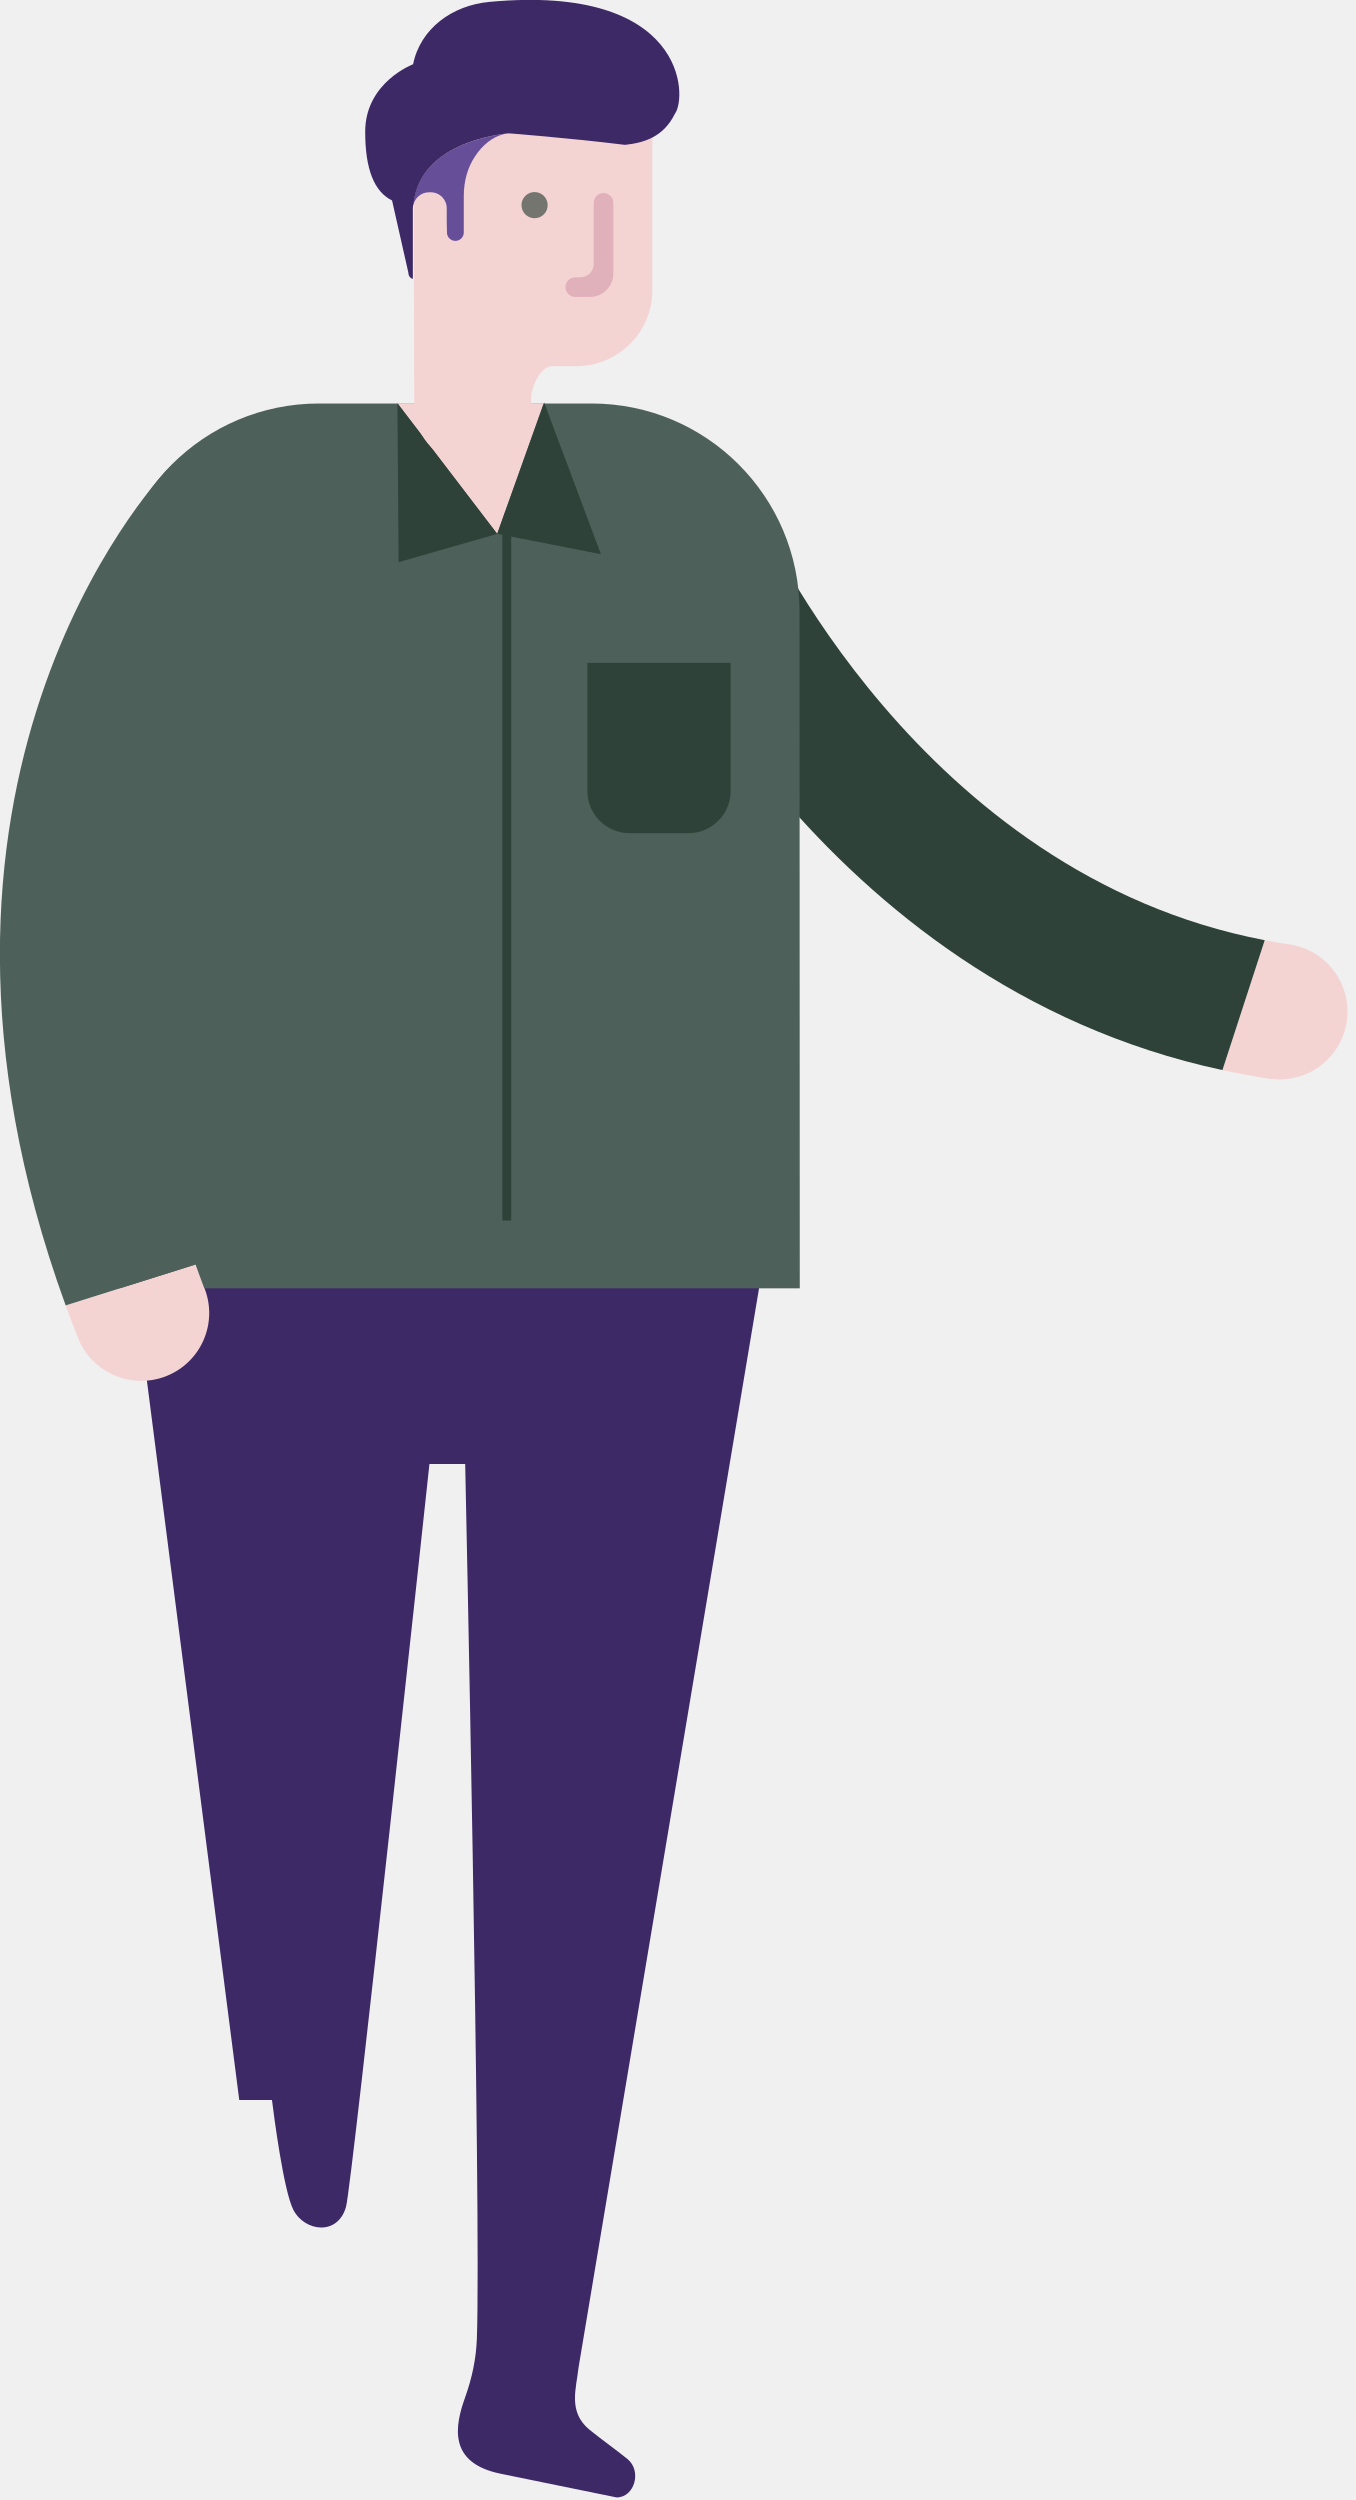
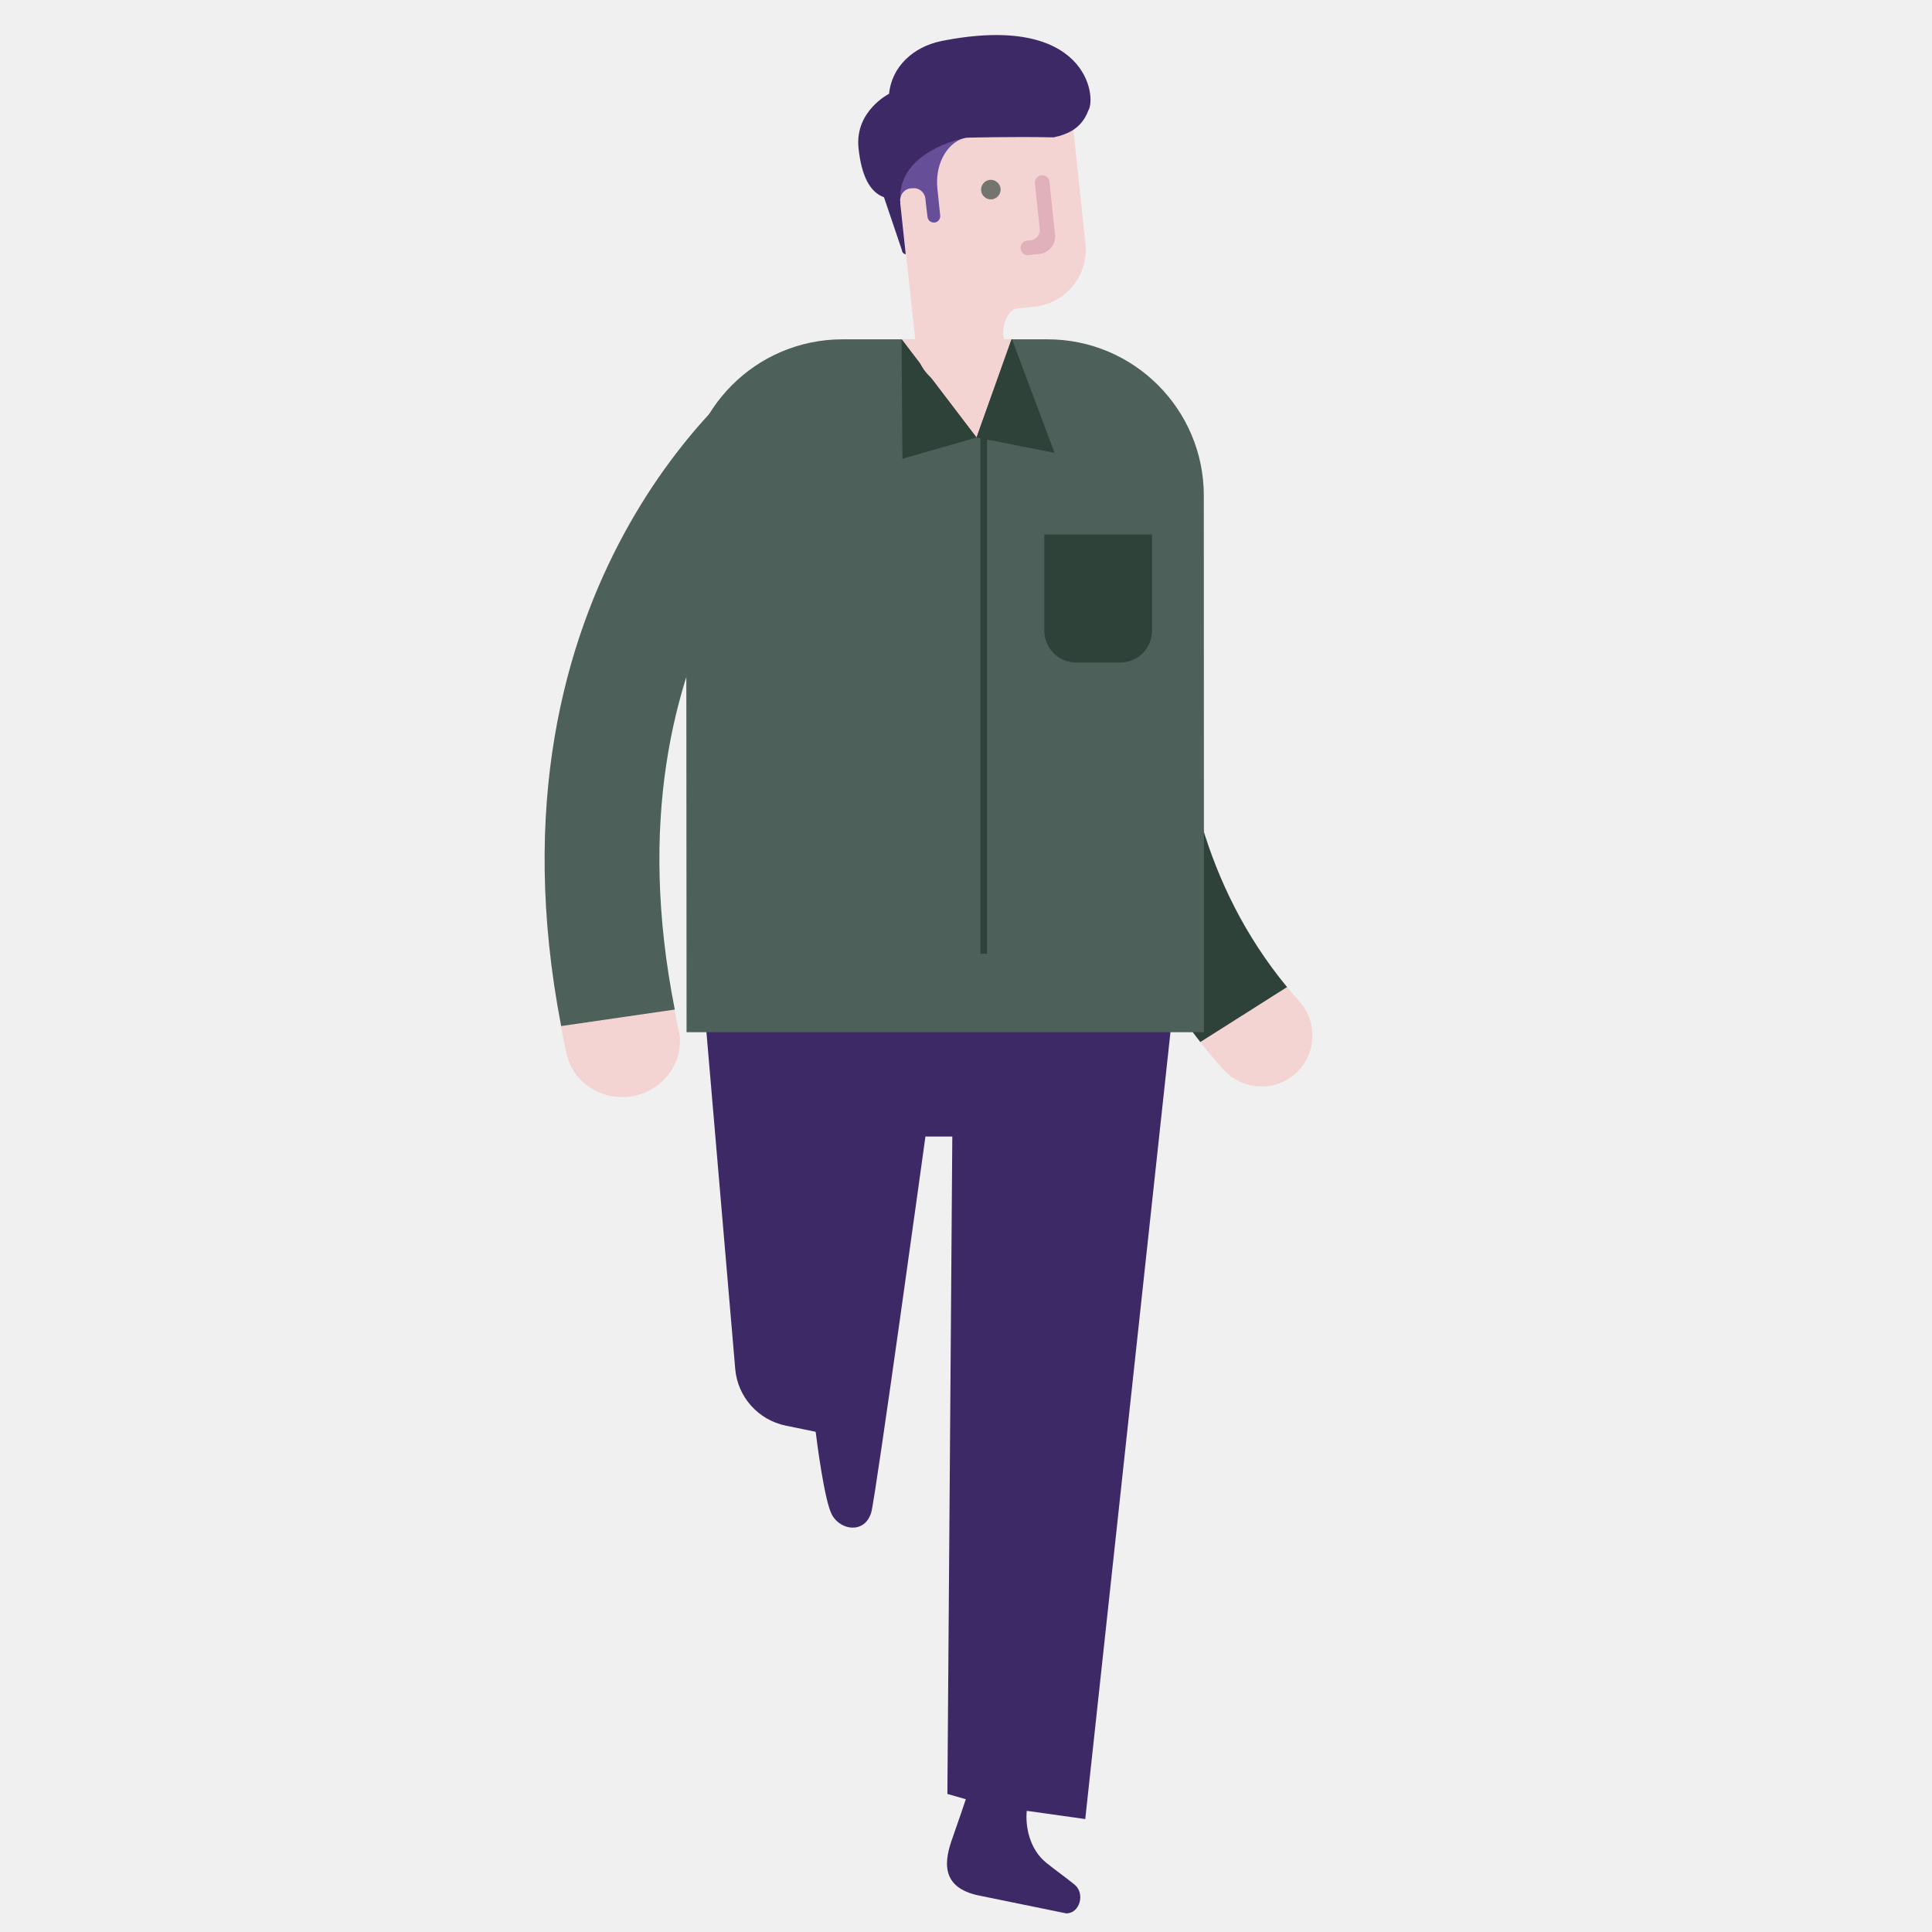
- <svg xmlns="http://www.w3.org/2000/svg" width="58" height="107" viewBox="0 0 58 107" fill="none">
-   <g clip-path="url(#clip0_134_721)">
-     <path d="M5.77 55.06H32.5L24.76 101.34C24.67 102.21 24.29 103.23 25.24 104C25.77 104.43 26.33 104.82 26.86 105.25C27.48 105.76 27.16 106.89 26.39 106.89L21.4 105.87C19.16 105.4 19.47 103.82 19.91 102.6C20.2 101.79 20.38 100.95 20.41 100.09C20.6 94.71 19.91 62.66 19.91 62.66H18.38C18.38 62.66 15.06 93.57 14.81 94.45C14.46 95.7 13.05 95.52 12.56 94.59C12.14 93.79 11.72 90.52 11.64 89.88H10.24L5.77 55.06Z" fill="#3E2967" />
-     <path d="M55.19 40.42C56.78 40.65 57.87 42.13 57.64 43.72C57.45 45.02 56.42 46 55.17 46.17C54.9 46.21 54.62 46.21 54.34 46.17C53.65 46.07 52.98 45.94 52.32 45.8L54.13 40.24C54.48 40.31 54.83 40.37 55.19 40.42Z" fill="#F4D3D3" />
-     <path d="M28.71 20.68C30.18 20.04 31.89 20.72 32.53 22.19C32.6 22.35 39.32 37.41 54.13 40.24L52.32 45.8C34.97 42.08 27.52 25.23 27.2 24.49C26.57 23.02 27.24 21.31 28.72 20.68H28.71Z" fill="#2E423A" />
-     <path d="M4.76 55.14H34.23L34.22 26.17C34.22 21.25 30.23 17.27 25.32 17.27H13.65C8.73 17.27 4.75 21.26 4.75 26.17L4.77 55.14H4.76Z" fill="#4D6059" />
-     <path d="M8.75 55.13C9.34 56.62 8.61 58.31 7.11 58.9C7.04 58.93 6.98 58.95 6.91 58.97C5.47 59.42 3.9 58.69 3.34 57.26C3.15 56.79 2.98 56.33 2.81 55.87L8.37 54.12C8.49 54.45 8.61 54.79 8.74 55.13H8.75Z" fill="#F4D3D3" />
-     <path d="M7.14 20.12C8.24 18.96 10.06 18.91 11.23 20.01C12.4 21.1 12.45 22.94 11.37 24.11C10.95 24.56 1.38 35.21 8.37 54.12L2.81 55.87C-5.29 33.6 6.62 20.67 7.14 20.12Z" fill="#4D6059" />
-     <path d="M21.88 21.88H21.5V52.24H21.88V21.88Z" fill="#2E423A" />
-     <path d="M25.13 28.37H31.27V33.86C31.27 34.85 30.46 35.66 29.47 35.66H26.94C25.95 35.66 25.14 34.85 25.14 33.86V28.37H25.13Z" fill="#2E423A" />
-     <path d="M23.27 17.26L21.28 22.85L17.01 17.26H23.27Z" fill="#F4D3D3" />
-     <path d="M17.01 17.26L21.28 22.85L17.06 24.06L17.01 17.26Z" fill="#2E423A" />
-     <path d="M23.29 17.23L25.72 23.72L21.28 22.85L23.29 17.23Z" fill="#2E423A" />
-     <path d="M17.68 4.42H27.92V12.42C27.92 14.22 26.46 15.67 24.67 15.67H23.64C23.14 15.67 22.73 16.56 22.73 17.07V17.38C22.73 18.76 21.61 19.88 20.23 19.88C18.85 19.88 17.73 18.76 17.73 17.38L17.7 4.42H17.68Z" fill="#F4D3D3" />
-     <path d="M24.63 12.71H25.25C25.8 12.71 26.25 12.26 26.25 11.71V8.68C26.25 8.45 26.06 8.26 25.83 8.26C25.6 8.26 25.41 8.45 25.41 8.68V11.3C25.41 11.61 25.16 11.87 24.84 11.87H24.62C24.39 11.87 24.2 12.06 24.2 12.29C24.2 12.52 24.39 12.71 24.62 12.71H24.63Z" fill="#E0B1BB" />
-     <path d="M22.32 8.78C22.32 9.09 22.57 9.34 22.88 9.34C23.19 9.34 23.44 9.09 23.44 8.78C23.44 8.47 23.19 8.22 22.88 8.22C22.57 8.22 22.32 8.47 22.32 8.78Z" fill="#757570" />
-     <path d="M22.02 5.69C22.02 5.69 21.93 5.69 21.78 5.71C21.86 5.7 21.94 5.69 22.02 5.69Z" fill="#3E2967" />
-     <path d="M17.7 8.74C17.78 8.45 18.04 8.23 18.36 8.23H18.44C18.82 8.23 19.12 8.54 19.12 8.91V9.49V9.47L19.13 9.95C19.13 10.15 19.29 10.31 19.49 10.31C19.69 10.31 19.85 10.15 19.85 9.95V8.39C19.85 7.78 20 7.18 20.34 6.68C20.63 6.24 21.07 5.82 21.71 5.71C20.78 5.82 17.92 6.35 17.69 8.73L17.7 8.74Z" fill="#674E99" />
-     <path d="M20.95 0.08C19.34 0.23 17.99 1.23 17.68 2.75C17.68 2.75 15.63 3.52 15.63 5.64C15.63 7.25 16.02 8.21 16.78 8.58L17.48 11.68C17.48 11.82 17.57 11.91 17.67 11.94V8.91C17.67 8.85 17.68 8.79 17.7 8.73C17.93 6.34 20.8 5.81 21.72 5.71H21.82C21.82 5.71 24.41 5.91 26.75 6.2C27.59 6.11 28.4 5.85 28.88 4.88C29.43 4.16 29.38 -0.7 20.95 0.08Z" fill="#3E2967" />
+ <svg xmlns="http://www.w3.org/2000/svg" width="110" height="110" viewBox="0 0 110 110" fill="none">
+   <g clip-path="url(#clip0_1206_2234)">
+     <path d="M40.09 57.11H66.82L61.79 103.57L58.46 103.1C58.37 103.97 58.61 105.28 59.56 106.05C60.09 106.48 60.65 106.87 61.18 107.3C61.8 107.81 61.48 108.94 60.71 108.94L55.72 107.92C53.48 107.45 53.79 105.87 54.23 104.65C54.52 103.84 54.99 102.44 54.99 102.44L53.94 102.14L54.22 64.71H52.69C52.69 64.71 49.86 85.22 49.61 86.09C49.26 87.34 47.85 87.16 47.36 86.23C46.94 85.43 46.52 82.16 46.44 81.52L44.74 81.17C43.17 80.85 41.99 79.53 41.86 77.93L40.08 57.11H40.09Z" fill="#3E2967" />
+     <path d="M73.98 57.02C75.05 58.21 74.95 60.05 73.76 61.12C72.78 62 71.36 62.09 70.3 61.43C70.07 61.29 69.85 61.11 69.66 60.9C69.19 60.38 68.76 59.86 68.34 59.33L73.28 56.2C73.51 56.47 73.74 56.75 73.98 57.01V57.02Z" fill="#F4D3D3" />
+     <path d="M66.2 24.92C67.74 25.37 68.62 26.98 68.18 28.52C68.13 28.68 63.69 44.57 73.28 56.2L68.34 59.33C57.35 45.4 62.38 27.66 62.61 26.89C63.06 25.35 64.67 24.47 66.21 24.92H66.2Z" fill="#2E423A" />
+     <path d="M39.08 58.77H68.55L68.54 28.22C68.54 23.3 64.55 19.32 59.64 19.32H47.97C43.05 19.32 39.07 23.31 39.07 28.22L39.09 58.77H39.08Z" fill="#4D6059" />
+     <path d="M38.64 58.62C39.02 60.32 37.9 62 36.13 62.39C36.05 62.41 35.98 62.42 35.9 62.43C34.22 62.67 32.62 61.63 32.26 60C32.14 59.47 32.04 58.94 31.93 58.42L38.4 57.48C38.48 57.86 38.54 58.23 38.63 58.62H38.64Z" fill="#F4D3D3" />
+     <path d="M43.32 20.83C44.75 19.77 46.78 20.03 47.87 21.39C48.96 22.76 48.68 24.73 47.27 25.81C46.72 26.22 34.17 36.03 38.42 57.48L31.95 58.42C27.08 33.18 42.64 21.33 43.32 20.83Z" fill="#4D6059" />
+     <path d="M56.2 23.94H55.82V54.3H56.2V23.94Z" fill="#2E423A" />
+     <path d="M59.45 30.43H65.59V35.92C65.59 36.91 64.78 37.72 63.79 37.72H61.26C60.27 37.72 59.46 36.91 59.46 35.92V30.43H59.45Z" fill="#2E423A" />
+     <path d="M57.59 19.31L55.6 24.91L51.33 19.31H57.59Z" fill="#F4D3D3" />
+     <path d="M51.33 19.31L55.6 24.91L51.38 26.12L51.33 19.31Z" fill="#2E423A" />
+     <path d="M57.61 19.29L60.04 25.78L55.6 24.91L57.61 19.29Z" fill="#2E423A" />
+     <path d="M50.78 7L60.96 5.93L61.8 13.88C61.99 15.67 60.69 17.27 58.91 17.46L57.88 17.57C57.38 17.62 57.07 18.55 57.12 19.06L57.15 19.36C57.3 20.73 56.3 21.97 54.92 22.11C53.55 22.25 52.32 21.26 52.17 19.89L50.78 7.01V7Z" fill="#F4D3D3" />
+     <path d="M58.57 14.52L59.18 14.46C59.73 14.4 60.13 13.91 60.07 13.36L59.75 10.35C59.73 10.12 59.52 9.95 59.29 9.98C59.06 10.01 58.89 10.21 58.92 10.44L59.2 13.05C59.23 13.36 59.01 13.64 58.69 13.68L58.48 13.7C58.25 13.72 58.08 13.93 58.11 14.16C58.14 14.39 58.34 14.56 58.57 14.53V14.52Z" fill="#E0B1BB" />
+     <path d="M55.86 10.85C55.89 11.16 56.17 11.38 56.47 11.35C56.77 11.32 57 11.04 56.97 10.74C56.94 10.44 56.66 10.21 56.36 10.24C56.06 10.27 55.83 10.55 55.86 10.85Z" fill="#757570" />
+     <path d="M55.23 7.81C55.23 7.81 55.14 7.83 54.99 7.86C55.07 7.84 55.14 7.82 55.23 7.81Z" fill="#3E2967" />
+     <path d="M51.26 11.29C51.31 10.99 51.55 10.75 51.86 10.72H51.94C52.32 10.67 52.65 10.94 52.69 11.32L52.75 11.89V11.87L52.81 12.35C52.83 12.55 53.01 12.69 53.21 12.67C53.41 12.65 53.55 12.47 53.53 12.27L53.37 10.72C53.31 10.12 53.4 9.5 53.67 8.96C53.91 8.49 54.3 8.03 54.93 7.85C54.01 8.05 51.23 8.88 51.25 11.28L51.26 11.29Z" fill="#674E99" />
+     <path d="M53.59 2.34C52.01 2.66 50.77 3.79 50.62 5.34C50.62 5.34 48.66 6.32 48.88 8.43C49.05 10.03 49.53 10.94 50.33 11.23L51.35 14.24C51.36 14.38 51.46 14.46 51.57 14.48L51.26 11.59V11.47C51.24 11.41 51.25 11.35 51.26 11.29C51.24 8.89 54.03 8.06 54.94 7.86L55.03 7.84C55.03 7.84 57.63 7.77 59.99 7.82C60.82 7.64 61.59 7.3 61.97 6.28C62.44 5.51 61.88 0.68 53.58 2.34H53.59Z" fill="#3E2967" />
  </g>
  <defs>
-     <clipPath id="clip0_134_721">
-       <rect width="57.67" height="106.89" fill="white" />
+     <clipPath id="clip0_1206_2234">
+       <rect width="43.72" height="106.95" fill="white" transform="translate(31 2)" />
    </clipPath>
  </defs>
</svg>
